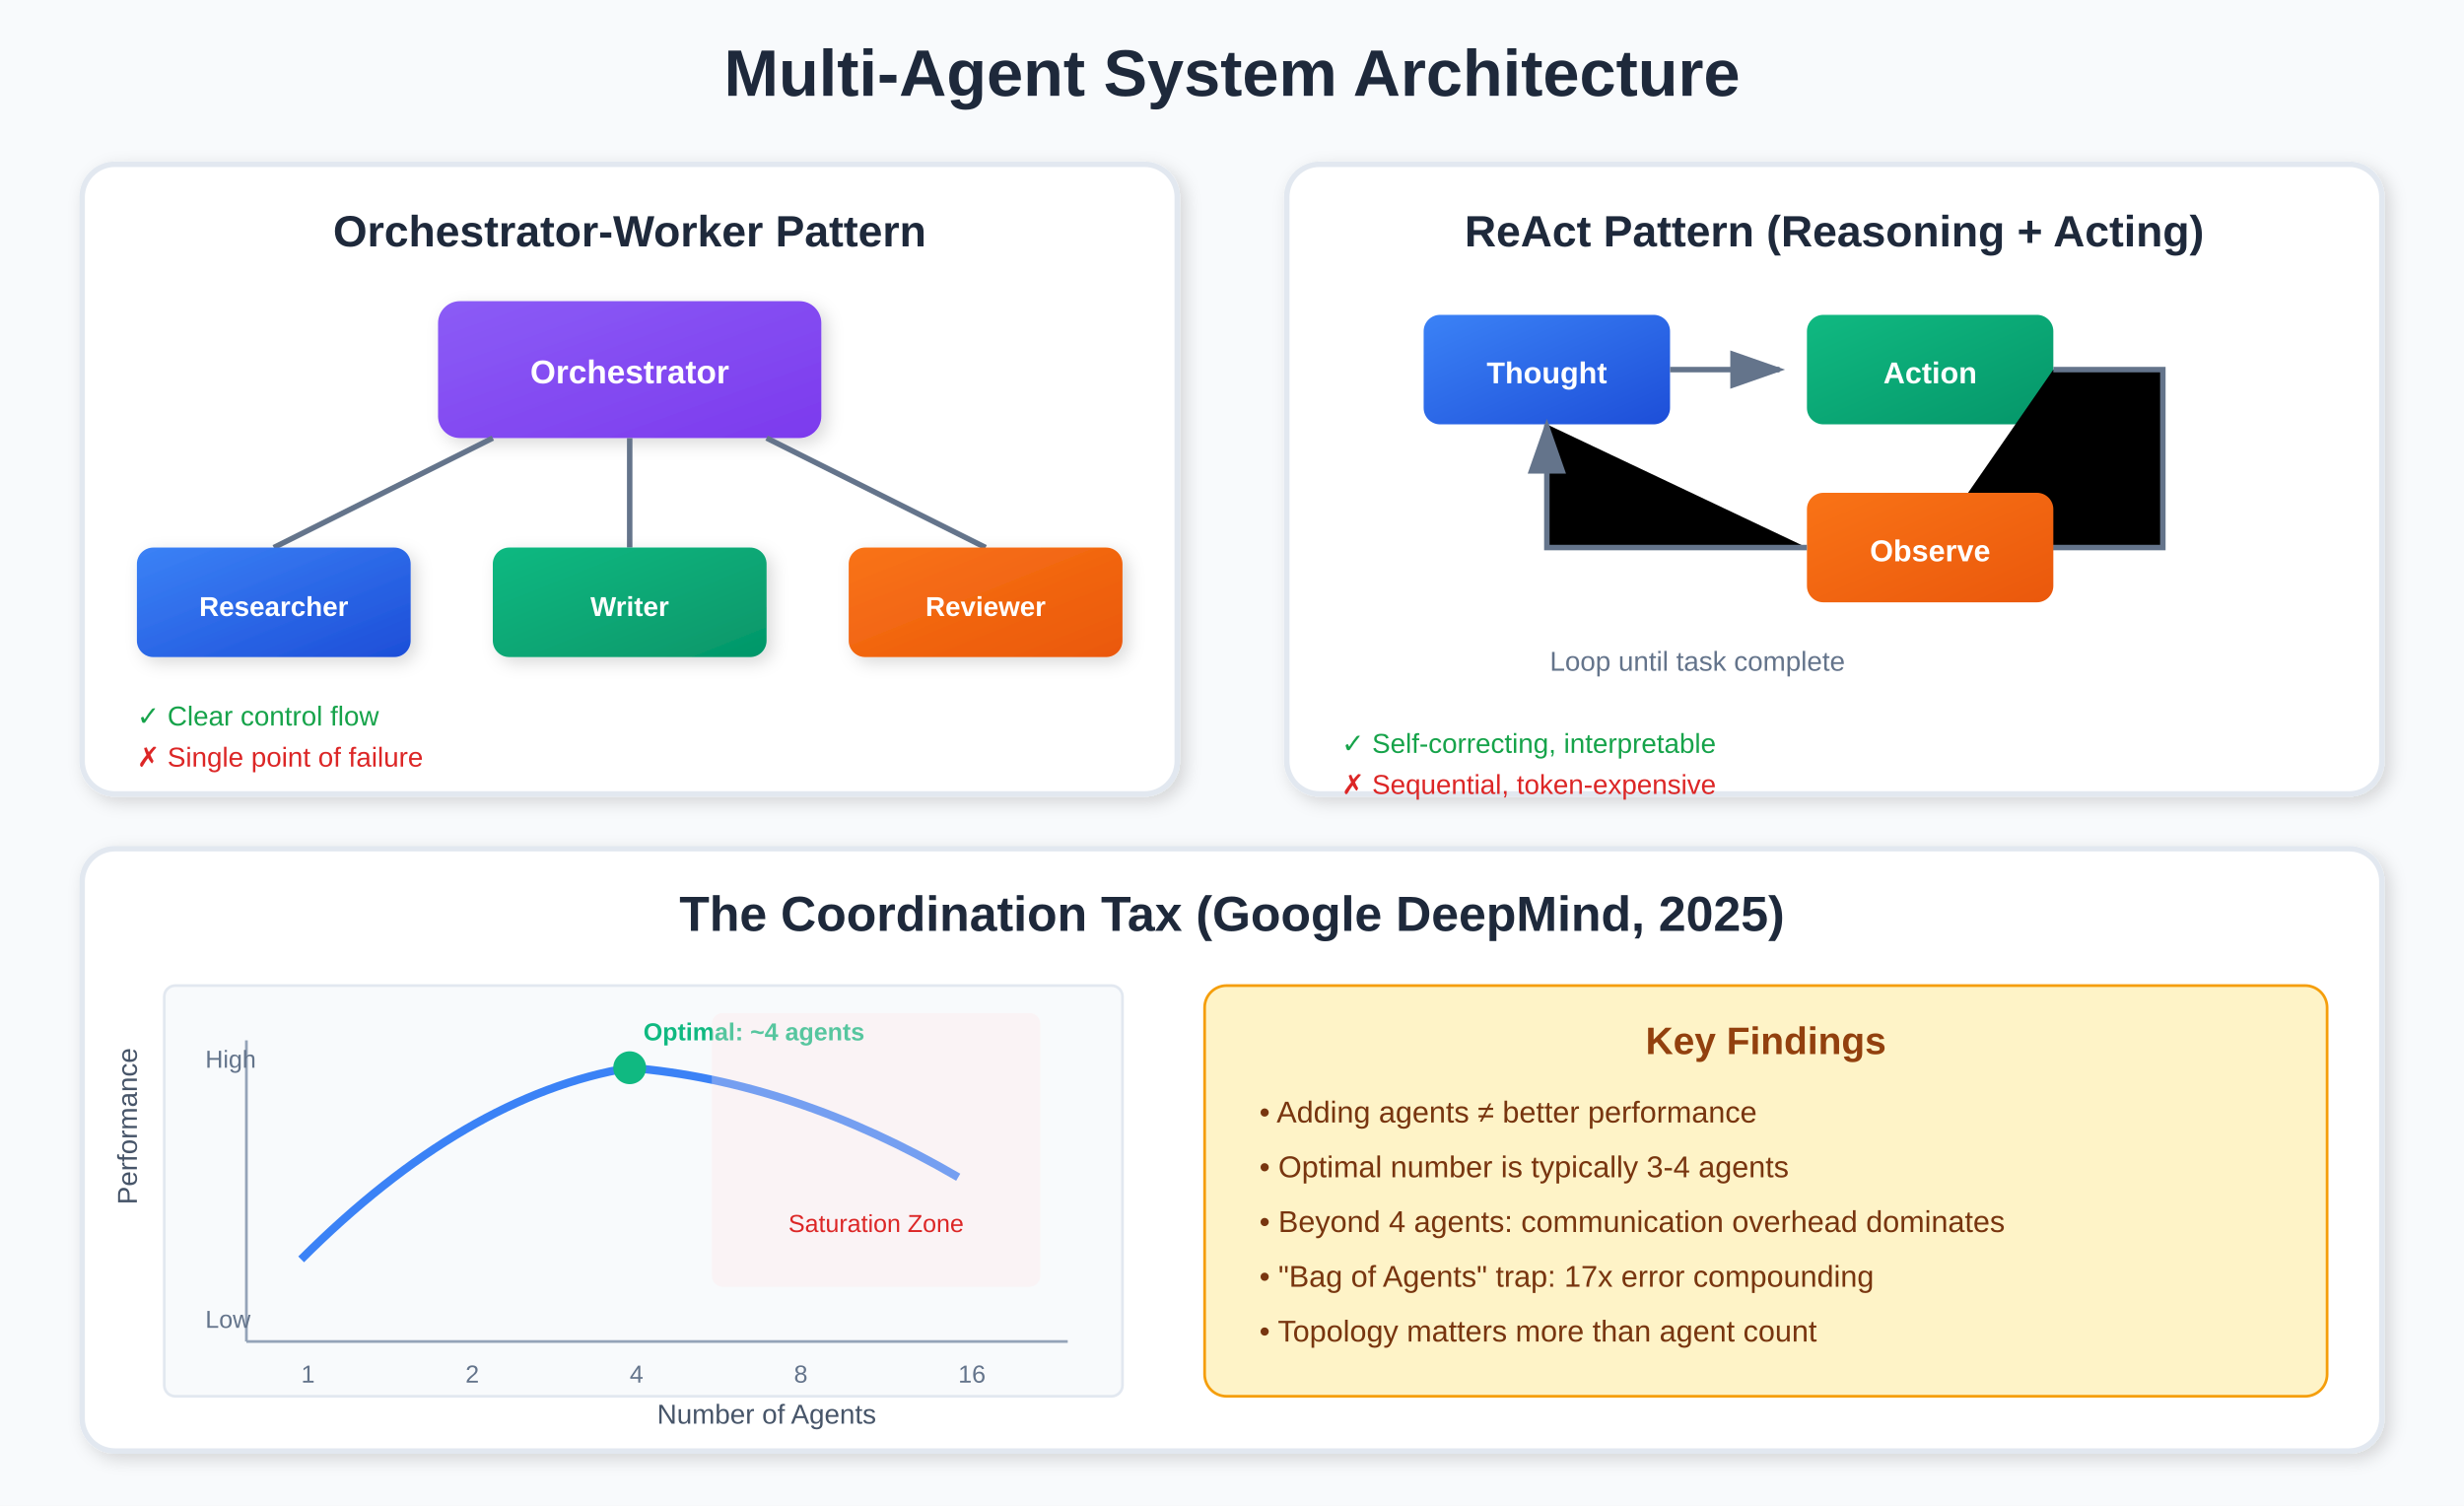
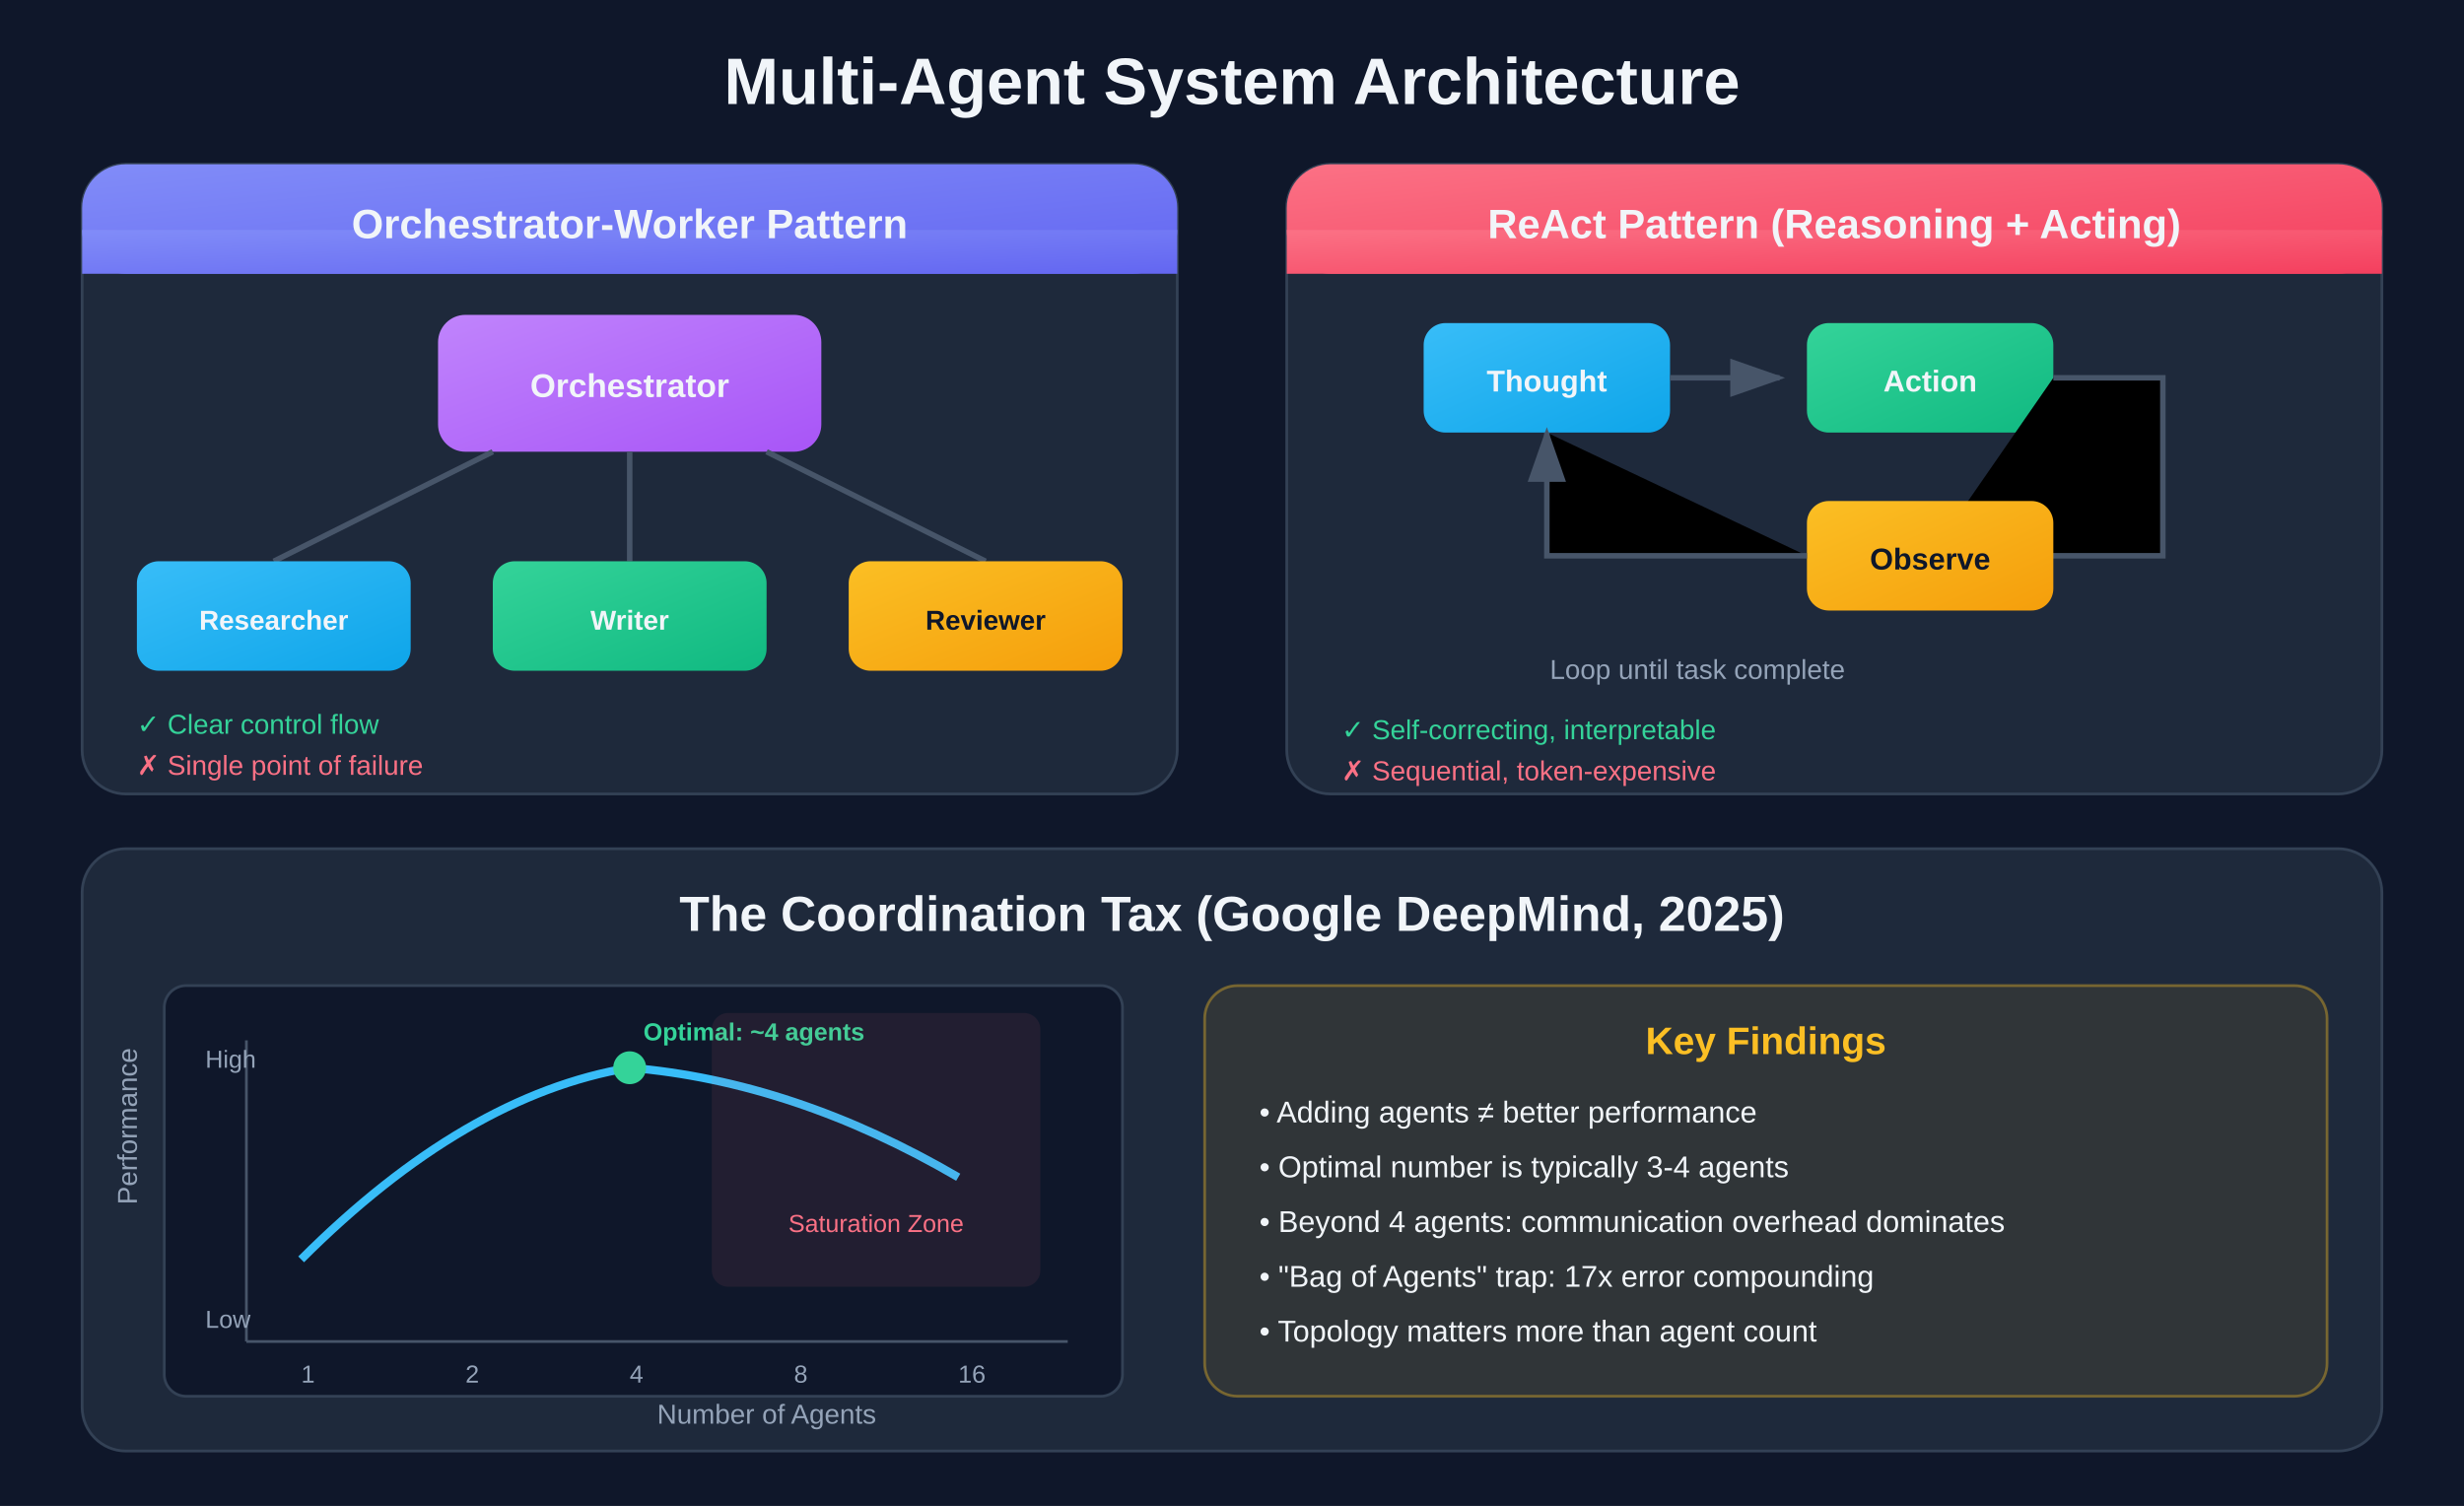
<svg xmlns="http://www.w3.org/2000/svg" viewBox="0 0 900 550">
  <defs>
-     <linearGradient id="maBlue" x1="0%" y1="0%" x2="100%" y2="100%">
-       <stop offset="0%" style="stop-color:#3B82F6;stop-opacity:1" />
-       <stop offset="100%" style="stop-color:#1D4ED8;stop-opacity:1" />
-     </linearGradient>
-     <linearGradient id="maGreen" x1="0%" y1="0%" x2="100%" y2="100%">
-       <stop offset="0%" style="stop-color:#10B981;stop-opacity:1" />
-       <stop offset="100%" style="stop-color:#059669;stop-opacity:1" />
-     </linearGradient>
-     <linearGradient id="maOrange" x1="0%" y1="0%" x2="100%" y2="100%">
-       <stop offset="0%" style="stop-color:#F97316;stop-opacity:1" />
-       <stop offset="100%" style="stop-color:#EA580C;stop-opacity:1" />
+     <linearGradient id="darkGrad" x1="0%" y1="0%" x2="100%" y2="100%" gradientTransform="rotate(135)">
+       <stop offset="0%" style="stop-color:#0f172a;stop-opacity:1" />
+       <stop offset="100%" style="stop-color:#1e1b4b;stop-opacity:1" />
    </linearGradient>
    <linearGradient id="maPurple" x1="0%" y1="0%" x2="100%" y2="100%">
-       <stop offset="0%" style="stop-color:#8B5CF6;stop-opacity:1" />
-       <stop offset="100%" style="stop-color:#7C3AED;stop-opacity:1" />
+       <stop offset="0%" style="stop-color:#c084fc;stop-opacity:1" />
+       <stop offset="100%" style="stop-color:#a855f7;stop-opacity:1" />
    </linearGradient>
-     <linearGradient id="maRed" x1="0%" y1="0%" x2="100%" y2="100%">
-       <stop offset="0%" style="stop-color:#EF4444;stop-opacity:1" />
-       <stop offset="100%" style="stop-color:#DC2626;stop-opacity:1" />
+     <linearGradient id="maSky" x1="0%" y1="0%" x2="100%" y2="100%">
+       <stop offset="0%" style="stop-color:#38bdf8;stop-opacity:1" />
+       <stop offset="100%" style="stop-color:#0ea5e9;stop-opacity:1" />
    </linearGradient>
-     <filter id="maShadow" x="-20%" y="-20%" width="140%" height="140%">
-       <feDropShadow dx="2" dy="2" stdDeviation="3" flood-opacity="0.15" />
-     </filter>
-   </defs>
-   <rect width="900" height="550" fill="#f8fafc" />
-   <text x="450" y="35" text-anchor="middle" font-family="Arial, sans-serif" font-size="24" font-weight="bold" fill="#1e293b">Multi-Agent System Architecture</text>
-   <rect x="30" y="60" width="400" height="230" rx="12" fill="white" stroke="#e2e8f0" stroke-width="2" filter="url(#maShadow)" />
-   <text x="230" y="90" text-anchor="middle" font-family="Arial, sans-serif" font-size="16" fill="#1e293b" font-weight="bold">Orchestrator-Worker Pattern</text>
-   <rect x="160" y="110" width="140" height="50" rx="8" fill="url(#maPurple)" filter="url(#maShadow)" />
-   <text x="230" y="140" text-anchor="middle" font-family="Arial, sans-serif" font-size="12" fill="white" font-weight="bold">Orchestrator</text>
-   <path d="M180 160 L100 200" stroke="#64748b" stroke-width="2" />
-   <path d="M230 160 L230 200" stroke="#64748b" stroke-width="2" />
-   <path d="M280 160 L360 200" stroke="#64748b" stroke-width="2" />
-   <rect x="50" y="200" width="100" height="40" rx="6" fill="url(#maBlue)" filter="url(#maShadow)" />
-   <text x="100" y="225" text-anchor="middle" font-family="Arial, sans-serif" font-size="10" fill="white" font-weight="bold">Researcher</text>
-   <rect x="180" y="200" width="100" height="40" rx="6" fill="url(#maGreen)" filter="url(#maShadow)" />
-   <text x="230" y="225" text-anchor="middle" font-family="Arial, sans-serif" font-size="10" fill="white" font-weight="bold">Writer</text>
-   <rect x="310" y="200" width="100" height="40" rx="6" fill="url(#maOrange)" filter="url(#maShadow)" />
-   <text x="360" y="225" text-anchor="middle" font-family="Arial, sans-serif" font-size="10" fill="white" font-weight="bold">Reviewer</text>
-   <text x="50" y="265" font-family="Arial, sans-serif" font-size="10" fill="#16a34a">✓ Clear control flow</text>
-   <text x="50" y="280" font-family="Arial, sans-serif" font-size="10" fill="#dc2626">✗ Single point of failure</text>
-   <rect x="470" y="60" width="400" height="230" rx="12" fill="white" stroke="#e2e8f0" stroke-width="2" filter="url(#maShadow)" />
-   <text x="670" y="90" text-anchor="middle" font-family="Arial, sans-serif" font-size="16" fill="#1e293b" font-weight="bold">ReAct Pattern (Reasoning + Acting)</text>
-   <rect x="520" y="115" width="90" height="40" rx="6" fill="url(#maBlue)" />
-   <text x="565" y="140" text-anchor="middle" font-family="Arial, sans-serif" font-size="11" fill="white" font-weight="bold">Thought</text>
-   <path d="M610 135 L650 135" stroke="#64748b" stroke-width="2" marker-end="url(#maArrow)" />
-   <defs>
+     <linearGradient id="maEmerald" x1="0%" y1="0%" x2="100%" y2="100%">
+       <stop offset="0%" style="stop-color:#34d399;stop-opacity:1" />
+       <stop offset="100%" style="stop-color:#10b981;stop-opacity:1" />
+     </linearGradient>
+     <linearGradient id="maAmber" x1="0%" y1="0%" x2="100%" y2="100%">
+       <stop offset="0%" style="stop-color:#fbbf24;stop-opacity:1" />
+       <stop offset="100%" style="stop-color:#f59e0b;stop-opacity:1" />
+     </linearGradient>
+     <linearGradient id="maRose" x1="0%" y1="0%" x2="100%" y2="100%">
+       <stop offset="0%" style="stop-color:#fb7185;stop-opacity:1" />
+       <stop offset="100%" style="stop-color:#f43f5e;stop-opacity:1" />
+     </linearGradient>
+     <linearGradient id="maIndigo" x1="0%" y1="0%" x2="100%" y2="100%">
+       <stop offset="0%" style="stop-color:#818cf8;stop-opacity:1" />
+       <stop offset="100%" style="stop-color:#6366f1;stop-opacity:1" />
+     </linearGradient>
    <marker id="maArrow" markerWidth="10" markerHeight="7" refX="9" refY="3.5" orient="auto">
-       <polygon points="0 0, 10 3.5, 0 7" fill="#64748b" />
+       <polygon points="0 0, 10 3.5, 0 7" fill="#475569" />
    </marker>
  </defs>
-   <rect x="660" y="115" width="90" height="40" rx="6" fill="url(#maGreen)" />
-   <text x="705" y="140" text-anchor="middle" font-family="Arial, sans-serif" font-size="11" fill="white" font-weight="bold">Action</text>
-   <path d="M750 135 L790 135 L790 200 L705 200" stroke="#64748b" stroke-width="2" marker-end="url(#maArrow)" />
-   <rect x="660" y="180" width="90" height="40" rx="6" fill="url(#maOrange)" />
-   <text x="705" y="205" text-anchor="middle" font-family="Arial, sans-serif" font-size="11" fill="white" font-weight="bold">Observe</text>
-   <path d="M660 200 L565 200 L565 155" stroke="#64748b" stroke-width="2" marker-end="url(#maArrow)" />
-   <text x="620" y="245" text-anchor="middle" font-family="Arial, sans-serif" font-size="10" fill="#64748b">Loop until task complete</text>
-   <text x="490" y="275" font-family="Arial, sans-serif" font-size="10" fill="#16a34a">✓ Self-correcting, interpretable</text>
-   <text x="490" y="290" font-family="Arial, sans-serif" font-size="10" fill="#dc2626">✗ Sequential, token-expensive</text>
-   <rect x="30" y="310" width="840" height="220" rx="12" fill="white" stroke="#e2e8f0" stroke-width="2" filter="url(#maShadow)" />
-   <text x="450" y="340" text-anchor="middle" font-family="Arial, sans-serif" font-size="18" fill="#1e293b" font-weight="bold">The Coordination Tax (Google DeepMind, 2025)</text>
-   <rect x="60" y="360" width="350" height="150" fill="#f8fafc" stroke="#e2e8f0" stroke-width="1" rx="4" />
-   <line x1="90" y1="380" x2="90" y2="490" stroke="#94a3b8" stroke-width="1" />
-   <text x="75" y="390" font-family="Arial, sans-serif" font-size="9" fill="#64748b">High</text>
-   <text x="75" y="485" font-family="Arial, sans-serif" font-size="9" fill="#64748b">Low</text>
-   <text x="50" y="440" font-family="Arial, sans-serif" font-size="10" fill="#475569" transform="rotate(-90, 50, 440)">Performance</text>
-   <line x1="90" y1="490" x2="390" y2="490" stroke="#94a3b8" stroke-width="1" />
-   <text x="110" y="505" font-family="Arial, sans-serif" font-size="9" fill="#64748b">1</text>
-   <text x="170" y="505" font-family="Arial, sans-serif" font-size="9" fill="#64748b">2</text>
-   <text x="230" y="505" font-family="Arial, sans-serif" font-size="9" fill="#64748b">4</text>
-   <text x="290" y="505" font-family="Arial, sans-serif" font-size="9" fill="#64748b">8</text>
-   <text x="350" y="505" font-family="Arial, sans-serif" font-size="9" fill="#64748b">16</text>
-   <text x="240" y="520" font-family="Arial, sans-serif" font-size="10" fill="#475569">Number of Agents</text>
-   <path d="M110 460 Q170 400 230 390 Q290 395 350 430" stroke="#3B82F6" stroke-width="3" fill="none" />
-   <circle cx="230" cy="390" r="6" fill="#10B981" />
-   <text x="235" y="380" font-family="Arial, sans-serif" font-size="9" fill="#10B981" font-weight="bold">Optimal: ~4 agents</text>
-   <rect x="260" y="370" width="120" height="100" fill="#FEE2E2" fill-opacity="0.3" rx="4" />
-   <text x="320" y="450" text-anchor="middle" font-family="Arial, sans-serif" font-size="9" fill="#DC2626">Saturation Zone</text>
-   <rect x="440" y="360" width="410" height="150" rx="8" fill="#FEF3C7" stroke="#F59E0B" stroke-width="1" />
-   <text x="645" y="385" text-anchor="middle" font-family="Arial, sans-serif" font-size="14" fill="#92400E" font-weight="bold">Key Findings</text>
-   <text x="460" y="410" font-family="Arial, sans-serif" font-size="11" fill="#78350F">• Adding agents ≠ better performance</text>
-   <text x="460" y="430" font-family="Arial, sans-serif" font-size="11" fill="#78350F">• Optimal number is typically 3-4 agents</text>
-   <text x="460" y="450" font-family="Arial, sans-serif" font-size="11" fill="#78350F">• Beyond 4 agents: communication overhead dominates</text>
-   <text x="460" y="470" font-family="Arial, sans-serif" font-size="11" fill="#78350F">• "Bag of Agents" trap: 17x error compounding</text>
-   <text x="460" y="490" font-family="Arial, sans-serif" font-size="11" fill="#78350F">• Topology matters more than agent count</text>
+   <rect width="900" height="550" fill="#0f172a" />
+   <rect width="900" height="550" fill="url(#darkGrad)" />
+   <text x="450" y="38" text-anchor="middle" font-family="Arial, sans-serif" font-size="24" font-weight="bold" fill="#f1f5f9">Multi-Agent System Architecture</text>
+   <rect x="30" y="60" width="400" height="230" rx="16" fill="#1e293b" stroke="#334155" stroke-width="1" />
+   <rect x="30" y="60" width="400" height="40" rx="16" fill="url(#maIndigo)" />
+   <rect x="30" y="84" width="400" height="16" fill="url(#maIndigo)" />
+   <text x="230" y="87" text-anchor="middle" font-family="Arial, sans-serif" font-size="15" fill="#f1f5f9" font-weight="bold">Orchestrator-Worker Pattern</text>
+   <rect x="160" y="115" width="140" height="50" rx="10" fill="url(#maPurple)" />
+   <text x="230" y="145" text-anchor="middle" font-family="Arial, sans-serif" font-size="12" fill="#f1f5f9" font-weight="bold">Orchestrator</text>
+   <path d="M180 165 L100 205" stroke="#475569" stroke-width="2" />
+   <path d="M230 165 L230 205" stroke="#475569" stroke-width="2" />
+   <path d="M280 165 L360 205" stroke="#475569" stroke-width="2" />
+   <rect x="50" y="205" width="100" height="40" rx="8" fill="url(#maSky)" />
+   <text x="100" y="230" text-anchor="middle" font-family="Arial, sans-serif" font-size="10" fill="#f1f5f9" font-weight="bold">Researcher</text>
+   <rect x="180" y="205" width="100" height="40" rx="8" fill="url(#maEmerald)" />
+   <text x="230" y="230" text-anchor="middle" font-family="Arial, sans-serif" font-size="10" fill="#f1f5f9" font-weight="bold">Writer</text>
+   <rect x="310" y="205" width="100" height="40" rx="8" fill="url(#maAmber)" />
+   <text x="360" y="230" text-anchor="middle" font-family="Arial, sans-serif" font-size="10" fill="#0f172a" font-weight="bold">Reviewer</text>
+   <text x="50" y="268" font-family="Arial, sans-serif" font-size="10" fill="#34d399">✓ Clear control flow</text>
+   <text x="50" y="283" font-family="Arial, sans-serif" font-size="10" fill="#fb7185">✗ Single point of failure</text>
+   <rect x="470" y="60" width="400" height="230" rx="16" fill="#1e293b" stroke="#334155" stroke-width="1" />
+   <rect x="470" y="60" width="400" height="40" rx="16" fill="url(#maRose)" />
+   <rect x="470" y="84" width="400" height="16" fill="url(#maRose)" />
+   <text x="670" y="87" text-anchor="middle" font-family="Arial, sans-serif" font-size="15" fill="#f1f5f9" font-weight="bold">ReAct Pattern (Reasoning + Acting)</text>
+   <rect x="520" y="118" width="90" height="40" rx="8" fill="url(#maSky)" />
+   <text x="565" y="143" text-anchor="middle" font-family="Arial, sans-serif" font-size="11" fill="#f1f5f9" font-weight="bold">Thought</text>
+   <path d="M610 138 L650 138" stroke="#475569" stroke-width="2" marker-end="url(#maArrow)" />
+   <rect x="660" y="118" width="90" height="40" rx="8" fill="url(#maEmerald)" />
+   <text x="705" y="143" text-anchor="middle" font-family="Arial, sans-serif" font-size="11" fill="#f1f5f9" font-weight="bold">Action</text>
+   <path d="M750 138 L790 138 L790 203 L705 203" stroke="#475569" stroke-width="2" marker-end="url(#maArrow)" />
+   <rect x="660" y="183" width="90" height="40" rx="8" fill="url(#maAmber)" />
+   <text x="705" y="208" text-anchor="middle" font-family="Arial, sans-serif" font-size="11" fill="#0f172a" font-weight="bold">Observe</text>
+   <path d="M660 203 L565 203 L565 158" stroke="#475569" stroke-width="2" marker-end="url(#maArrow)" />
+   <text x="620" y="248" text-anchor="middle" font-family="Arial, sans-serif" font-size="10" fill="#94a3b8">Loop until task complete</text>
+   <text x="490" y="270" font-family="Arial, sans-serif" font-size="10" fill="#34d399">✓ Self-correcting, interpretable</text>
+   <text x="490" y="285" font-family="Arial, sans-serif" font-size="10" fill="#fb7185">✗ Sequential, token-expensive</text>
+   <rect x="30" y="310" width="840" height="220" rx="16" fill="#1e293b" stroke="#334155" stroke-width="1" />
+   <text x="450" y="340" text-anchor="middle" font-family="Arial, sans-serif" font-size="18" fill="#f1f5f9" font-weight="bold">The Coordination Tax (Google DeepMind, 2025)</text>
+   <rect x="60" y="360" width="350" height="150" fill="#0f172a" stroke="#334155" stroke-width="1" rx="8" />
+   <line x1="90" y1="380" x2="90" y2="490" stroke="#475569" stroke-width="1" />
+   <text x="75" y="390" font-family="Arial, sans-serif" font-size="9" fill="#94a3b8">High</text>
+   <text x="75" y="485" font-family="Arial, sans-serif" font-size="9" fill="#94a3b8">Low</text>
+   <text x="50" y="440" font-family="Arial, sans-serif" font-size="10" fill="#94a3b8" transform="rotate(-90, 50, 440)">Performance</text>
+   <line x1="90" y1="490" x2="390" y2="490" stroke="#475569" stroke-width="1" />
+   <text x="110" y="505" font-family="Arial, sans-serif" font-size="9" fill="#94a3b8">1</text>
+   <text x="170" y="505" font-family="Arial, sans-serif" font-size="9" fill="#94a3b8">2</text>
+   <text x="230" y="505" font-family="Arial, sans-serif" font-size="9" fill="#94a3b8">4</text>
+   <text x="290" y="505" font-family="Arial, sans-serif" font-size="9" fill="#94a3b8">8</text>
+   <text x="350" y="505" font-family="Arial, sans-serif" font-size="9" fill="#94a3b8">16</text>
+   <text x="240" y="520" font-family="Arial, sans-serif" font-size="10" fill="#94a3b8">Number of Agents</text>
+   <path d="M110 460 Q170 400 230 390 Q290 395 350 430" stroke="#38bdf8" stroke-width="3" fill="none" />
+   <circle cx="230" cy="390" r="6" fill="#34d399" />
+   <text x="235" y="380" font-family="Arial, sans-serif" font-size="9" fill="#34d399" font-weight="bold">Optimal: ~4 agents</text>
+   <rect x="260" y="370" width="120" height="100" fill="#fb718515" rx="6" />
+   <text x="320" y="450" text-anchor="middle" font-family="Arial, sans-serif" font-size="9" fill="#fb7185">Saturation Zone</text>
+   <rect x="440" y="360" width="410" height="150" rx="12" fill="#fbbf2415" stroke="#fbbf2460" stroke-width="1" />
+   <text x="645" y="385" text-anchor="middle" font-family="Arial, sans-serif" font-size="14" fill="#fbbf24" font-weight="bold">Key Findings</text>
+   <text x="460" y="410" font-family="Arial, sans-serif" font-size="11" fill="#f1f5f9">• Adding agents ≠ better performance</text>
+   <text x="460" y="430" font-family="Arial, sans-serif" font-size="11" fill="#f1f5f9">• Optimal number is typically 3-4 agents</text>
+   <text x="460" y="450" font-family="Arial, sans-serif" font-size="11" fill="#f1f5f9">• Beyond 4 agents: communication overhead dominates</text>
+   <text x="460" y="470" font-family="Arial, sans-serif" font-size="11" fill="#f1f5f9">• "Bag of Agents" trap: 17x error compounding</text>
+   <text x="460" y="490" font-family="Arial, sans-serif" font-size="11" fill="#f1f5f9">• Topology matters more than agent count</text>
</svg>
